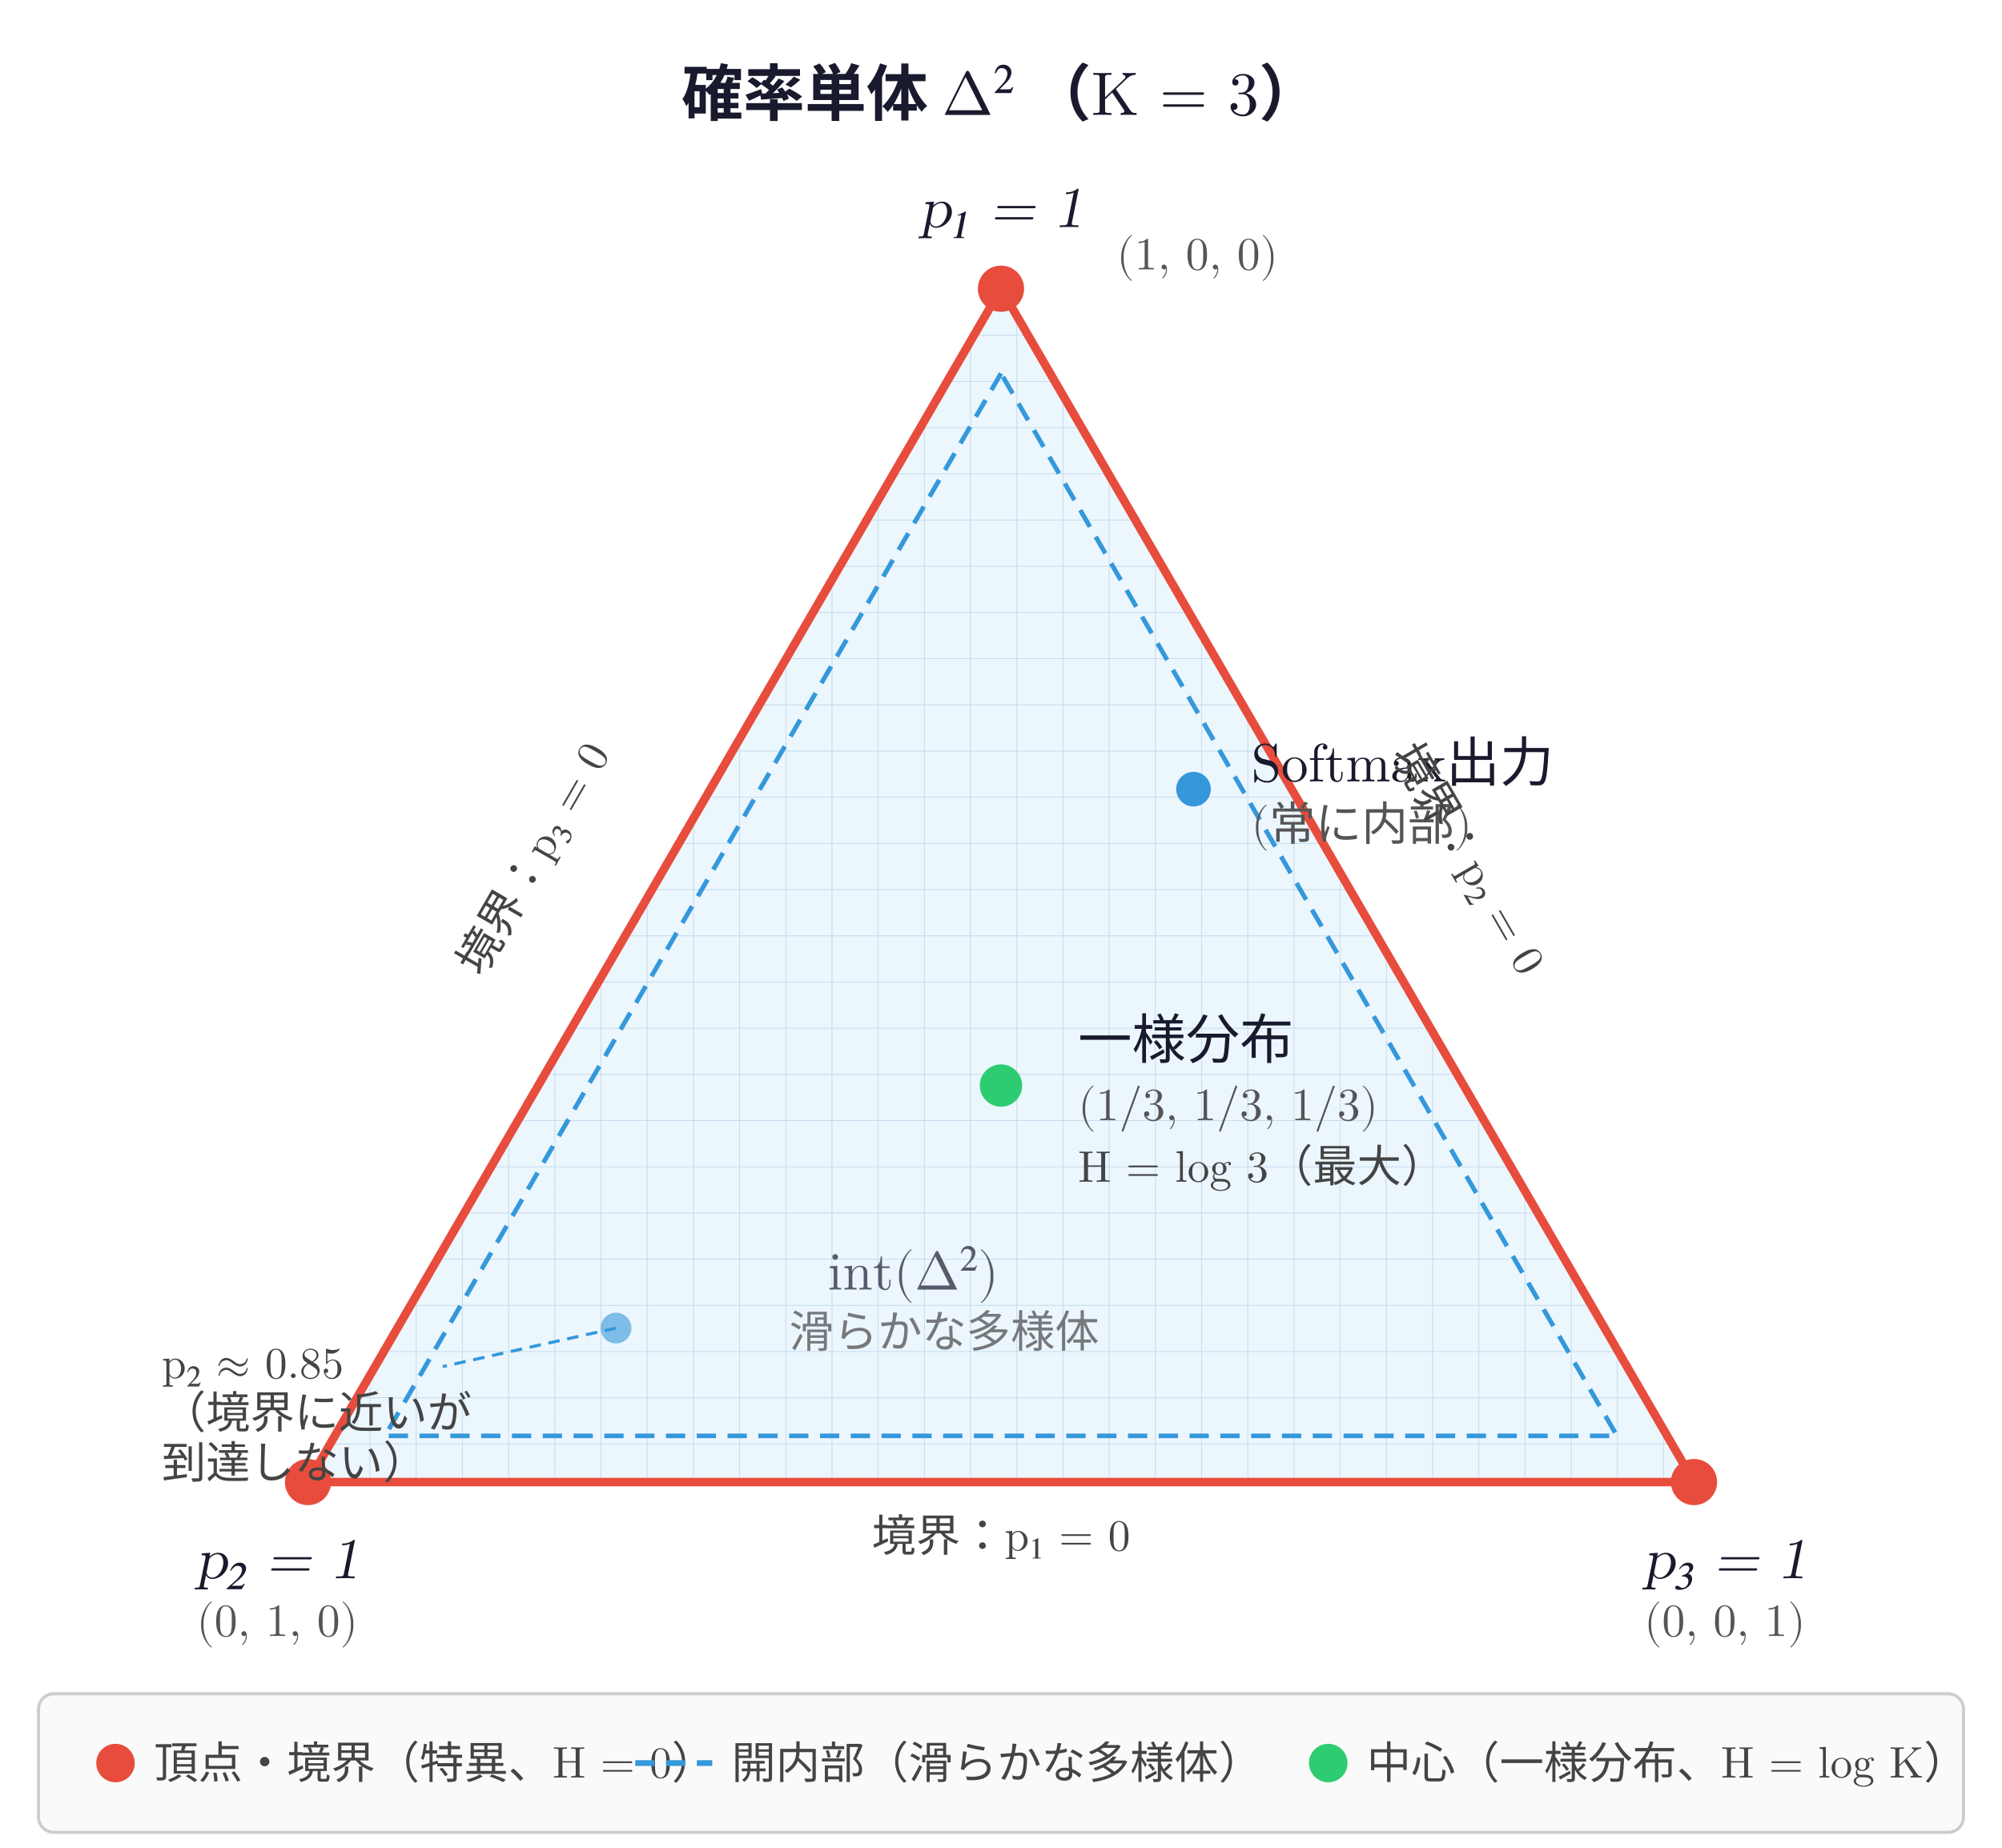
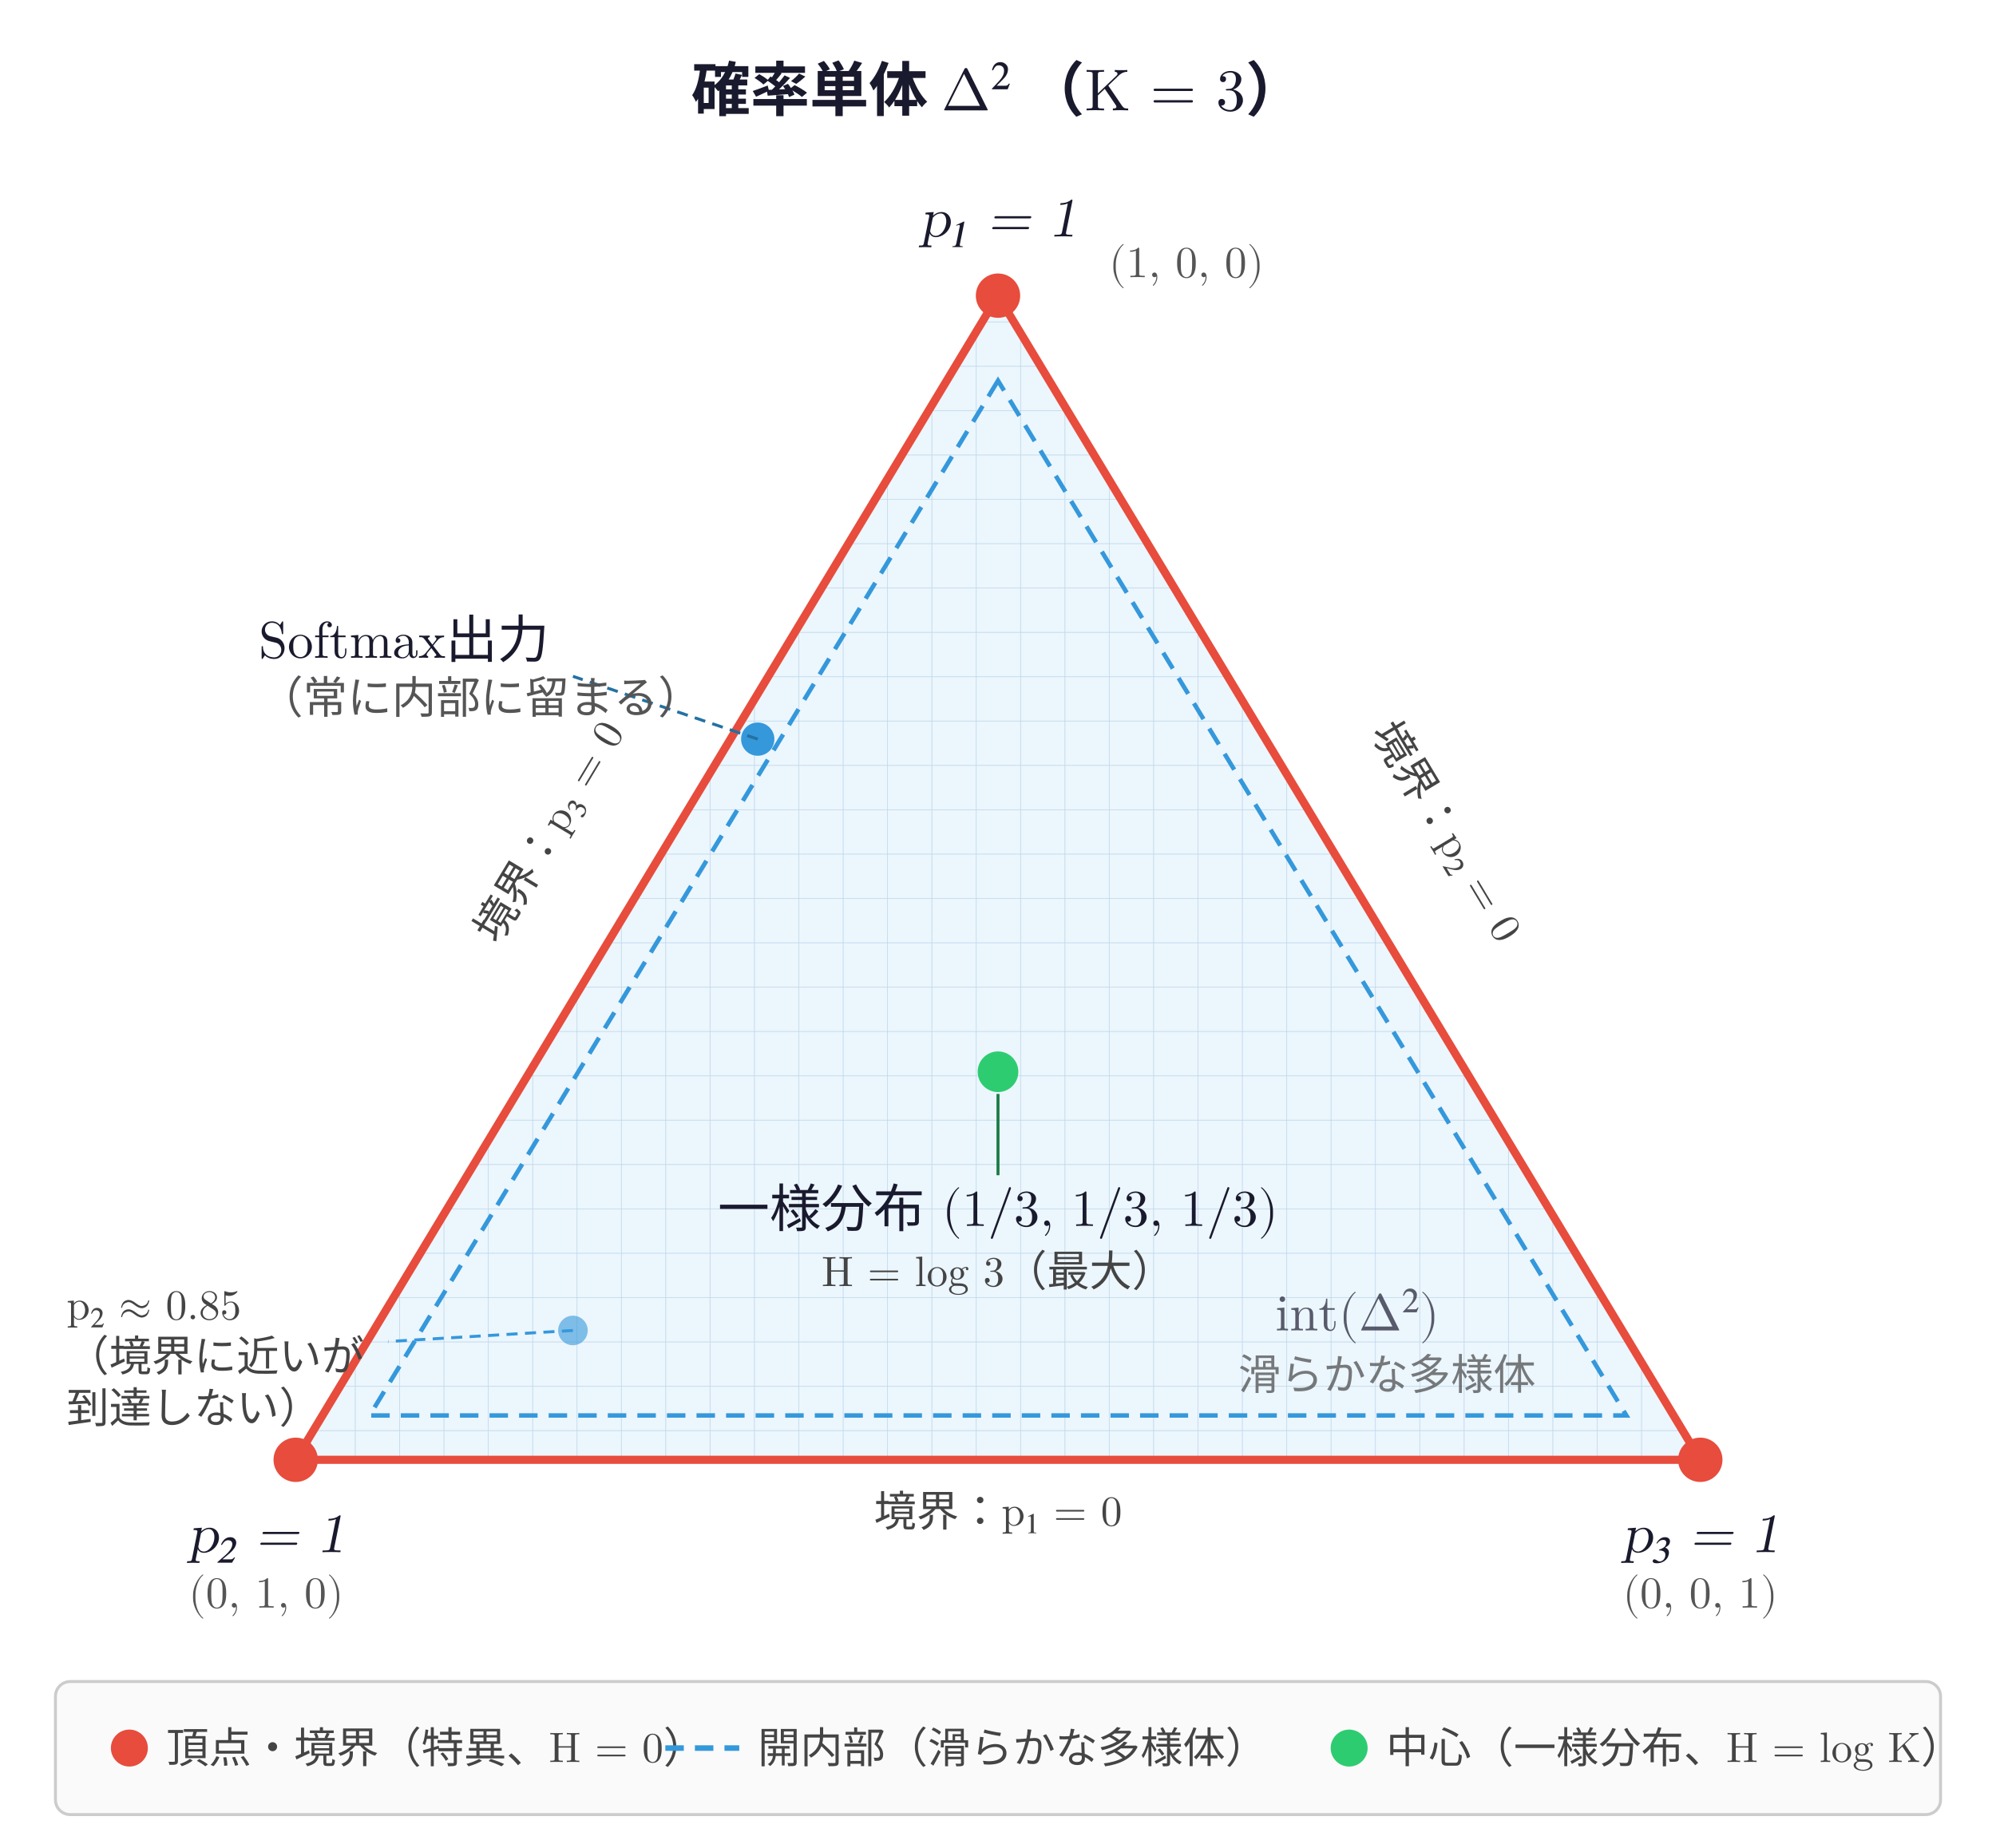
- <svg xmlns="http://www.w3.org/2000/svg" viewBox="0 0 520 480" font-family="'STIX Two Math', 'Latin Modern Math', 'Cambria Math', serif">
+ <svg xmlns="http://www.w3.org/2000/svg" viewBox="0 0 540 500" font-family="'STIX Two Math', 'Latin Modern Math', 'Cambria Math', serif">
  <defs>
    <style>
      .label { font-size: 14px; fill: #1a1a2e; }
      .label-sm { font-size: 12px; fill: #555; }
      .label-math { font-size: 15px; fill: #1a1a2e; font-style: italic; }
      .title { font-size: 16px; fill: #1a1a2e; font-weight: 600; }
      .boundary-line { stroke: #e74c3c; stroke-width: 2.2; fill: none; }
      .interior-fill { fill: #dceefb; opacity: 0.55; }
      .interior-stroke { stroke: #3498db; stroke-width: 1.2; stroke-dasharray: 5,3; fill: none; }
      .annotation { font-size: 11.5px; fill: #444; }
      .legend-box { rx: 4; ry: 4; stroke: #ccc; stroke-width: 0.8; fill: #fafafa; }
    </style>
    <pattern id="intGrid" x="0" y="0" width="12" height="12" patternUnits="userSpaceOnUse">
      <path d="M 12 0 L 0 0 0 12" fill="none" stroke="#b8d4e8" stroke-width="0.3" />
    </pattern>
  </defs>
-   <text x="260" y="30" text-anchor="middle" class="title">確率単体 Δ² （K = 3）</text>
+   <text x="270" y="30" text-anchor="middle" class="title">確率単体 Δ² （K = 3）</text>
  <g transform="translate(0,15)">
-     <polygon points="260,60 80,370 440,370" class="interior-fill" />
-     <polygon points="260,60 80,370 440,370" fill="url(#intGrid)" />
-     <polygon points="260,60 80,370 440,370" class="boundary-line" />
-     <polygon points="260,82 100,358 420,358" class="interior-stroke" />
-     <circle cx="260" cy="60" r="6" fill="#e74c3c" />
-     <text x="260" y="44" text-anchor="middle" class="label-math">p₁ = 1</text>
-     <text x="290" y="55" class="label-sm">(1, 0, 0)</text>
-     <circle cx="80" cy="370" r="6" fill="#e74c3c" />
-     <text x="72" y="395" text-anchor="middle" class="label-math">p₂ = 1</text>
-     <text x="72" y="410" text-anchor="middle" class="label-sm">(0, 1, 0)</text>
-     <circle cx="440" cy="370" r="6" fill="#e74c3c" />
-     <text x="448" y="395" text-anchor="middle" class="label-math">p₃ = 1</text>
-     <text x="448" y="410" text-anchor="middle" class="label-sm">(0, 0, 1)</text>
-     <circle cx="260" cy="267" r="5.5" fill="#2ecc71" />
-     <text x="280" y="260" class="label" fill="#1a7a45">一様分布</text>
-     <text x="280" y="276" class="label-sm" fill="#1a7a45">(1/3, 1/3, 1/3)</text>
-     <text x="280" y="292" class="annotation" fill="#1a7a45">H = log 3（最大）</text>
-     <circle cx="310" cy="190" r="4.5" fill="#3498db" />
-     <text x="325" y="188" class="label" fill="#2471a3">Softmax出力</text>
-     <text x="325" y="203" class="label-sm" fill="#2471a3">(常に内部)</text>
-     <circle cx="160" cy="330" r="4" fill="#3498db" opacity="0.6" />
-     <line x1="160" y1="330" x2="115" y2="340" stroke="#3498db" stroke-width="0.8" stroke-dasharray="3,2" />
-     <text x="42" y="343" class="annotation" fill="#2471a3">p₂ ≈ 0.85</text>
-     <text x="42" y="356" class="annotation" fill="#2471a3">（境界に近いが</text>
-     <text x="42" y="369" class="annotation" fill="#2471a3">　到達しない）</text>
-     <text x="142" y="210" text-anchor="middle" transform="rotate(-60,142,210)" class="annotation" fill="#c0392b">境界：p₃ = 0</text>
-     <text x="260" y="388" text-anchor="middle" class="annotation" fill="#c0392b">境界：p₁ = 0</text>
-     <text x="378" y="210" text-anchor="middle" transform="rotate(60,378,210)" class="annotation" fill="#c0392b">境界：p₂ = 0</text>
-     <text x="215" y="320" class="label" fill="#2471a3" opacity="0.7">int(Δ²)</text>
-     <text x="205" y="335" class="annotation" fill="#2471a3" opacity="0.7">滑らかな多様体</text>
+     <polygon points="270,65 80,380 460,380" class="interior-fill" />
+     <polygon points="270,65 80,380 460,380" fill="url(#intGrid)" />
+     <polygon points="270,65 80,380 460,380" class="boundary-line" />
+     <polygon points="270,88 100,368 440,368" class="interior-stroke" />
+     <circle cx="270" cy="65" r="6" fill="#e74c3c" />
+     <text x="270" y="49" text-anchor="middle" class="label-math">p₁ = 1</text>
+     <text x="300" y="60" class="label-sm">(1, 0, 0)</text>
+     <circle cx="80" cy="380" r="6" fill="#e74c3c" />
+     <text x="72" y="405" text-anchor="middle" class="label-math">p₂ = 1</text>
+     <text x="72" y="420" text-anchor="middle" class="label-sm">(0, 1, 0)</text>
+     <circle cx="460" cy="380" r="6" fill="#e74c3c" />
+     <text x="460" y="405" text-anchor="middle" class="label-math">p₃ = 1</text>
+     <text x="460" y="420" text-anchor="middle" class="label-sm">(0, 0, 1)</text>
+     <circle cx="270" cy="275" r="5.5" fill="#2ecc71" />
+     <line x1="270" y1="281" x2="270" y2="303" stroke="#1a7a45" stroke-width="0.8" />
+     <text x="270" y="317" text-anchor="middle" class="label" fill="#1a7a45">一様分布 (1/3, 1/3, 1/3)</text>
+     <text x="270" y="333" text-anchor="middle" class="annotation" fill="#1a7a45">H = log 3（最大）</text>
+     <circle cx="205" cy="185" r="4.5" fill="#3498db" />
+     <line x1="205" y1="185" x2="155" y2="168" stroke="#2471a3" stroke-width="0.8" stroke-dasharray="3,2" />
+     <text x="70" y="163" class="label" fill="#2471a3">Softmax出力</text>
+     <text x="70" y="178" class="label-sm" fill="#2471a3">（常に内部に留まる）</text>
+     <circle cx="155" cy="345" r="4" fill="#3498db" opacity="0.6" />
+     <line x1="155" y1="345" x2="105" y2="348" stroke="#3498db" stroke-width="0.8" stroke-dasharray="3,2" />
+     <text x="18" y="342" class="annotation" fill="#2471a3">p₂ ≈ 0.85</text>
+     <text x="18" y="356" class="annotation" fill="#2471a3">（境界に近いが</text>
+     <text x="18" y="370" class="annotation" fill="#2471a3">　到達しない）</text>
+     <text x="152" y="212" text-anchor="middle" transform="rotate(-59,152,212)" class="annotation" fill="#c0392b">境界：p₃ = 0</text>
+     <text x="270" y="398" text-anchor="middle" class="annotation" fill="#c0392b">境界：p₁ = 0</text>
+     <text x="388" y="212" text-anchor="middle" transform="rotate(59,388,212)" class="annotation" fill="#c0392b">境界：p₂ = 0</text>
+     <text x="345" y="345" class="label" fill="#2471a3" opacity="0.7">int(Δ²)</text>
+     <text x="335" y="361" class="annotation" fill="#2471a3" opacity="0.7">滑らかな多様体</text>
  </g>
-   <rect x="10" y="440" width="500" height="36" class="legend-box" />
-   <circle cx="30" cy="458" r="5" fill="#e74c3c" />
-   <text x="40" y="462" class="annotation">頂点・境界（特異、H = 0）</text>
-   <line x1="165" y1="458" x2="185" y2="458" stroke="#3498db" stroke-width="1.5" stroke-dasharray="5,3" />
-   <text x="190" y="462" class="annotation">開内部（滑らかな多様体）</text>
-   <circle cx="345" cy="458" r="5" fill="#2ecc71" />
-   <text x="355" y="462" class="annotation">中心（一様分布、H = log K）</text>
+   <rect x="15" y="455" width="510" height="36" class="legend-box" />
+   <circle cx="35" cy="473" r="5" fill="#e74c3c" />
+   <text x="45" y="477" class="annotation">頂点・境界（特異、H = 0）</text>
+   <line x1="180" y1="473" x2="200" y2="473" stroke="#3498db" stroke-width="1.5" stroke-dasharray="5,3" />
+   <text x="205" y="477" class="annotation">開内部（滑らかな多様体）</text>
+   <circle cx="365" cy="473" r="5" fill="#2ecc71" />
+   <text x="375" y="477" class="annotation">中心（一様分布、H = log K）</text>
</svg>
